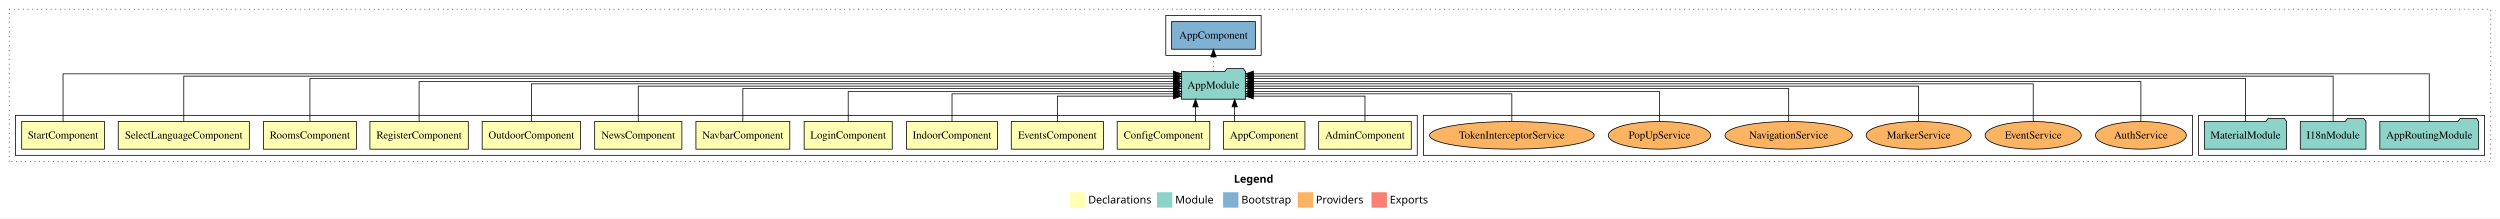
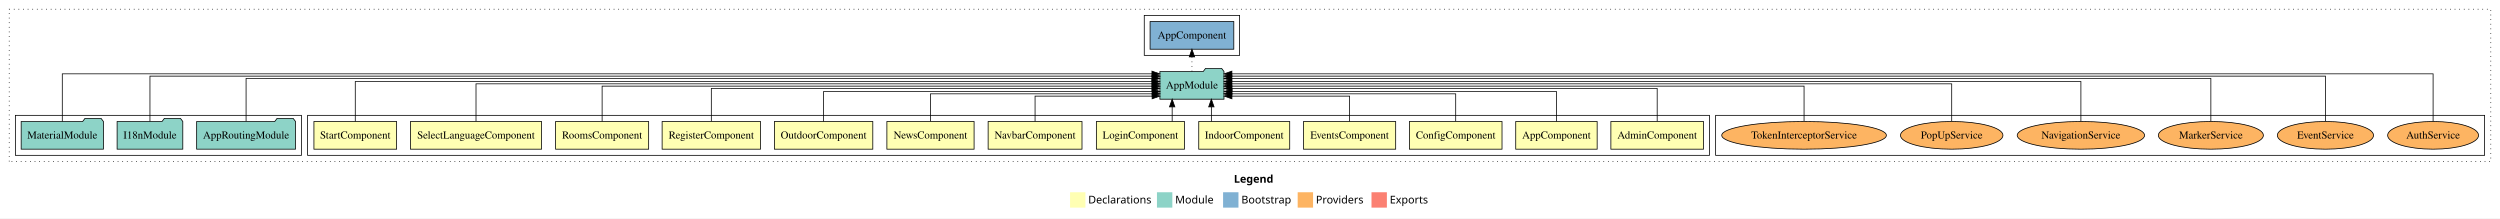
<svg xmlns="http://www.w3.org/2000/svg" width="3251pt" height="284pt" viewBox="0.00 0.00 3251.00 284.00">
  <g id="graph0" class="graph" transform="scale(1 1) rotate(0) translate(4 280)">
    <polygon fill="white" stroke="transparent" points="-4,4 -4,-280 3247,-280 3247,4 -4,4" />
    <text text-anchor="start" x="1600.51" y="-42.4" font-family="sans-serif" font-weight="bold" font-size="14.00">Legend</text>
    <polygon fill="#ffffb3" stroke="transparent" points="1387.5,-10 1387.5,-30 1407.5,-30 1407.5,-10 1387.5,-10" />
    <text text-anchor="start" x="1411.13" y="-15.4" font-family="sans-serif" font-size="14.00">  Declarations</text>
    <polygon fill="#8dd3c7" stroke="transparent" points="1500.5,-10 1500.5,-30 1520.5,-30 1520.5,-10 1500.5,-10" />
    <text text-anchor="start" x="1524.23" y="-15.4" font-family="sans-serif" font-size="14.00">  Module</text>
    <polygon fill="#80b1d3" stroke="transparent" points="1586.5,-10 1586.5,-30 1606.5,-30 1606.5,-10 1586.5,-10" />
    <text text-anchor="start" x="1610.28" y="-15.4" font-family="sans-serif" font-size="14.00">  Bootstrap</text>
    <polygon fill="#fdb462" stroke="transparent" points="1683.5,-10 1683.5,-30 1703.5,-30 1703.5,-10 1683.5,-10" />
    <text text-anchor="start" x="1707.17" y="-15.4" font-family="sans-serif" font-size="14.00">  Providers</text>
    <polygon fill="#fb8072" stroke="transparent" points="1779.5,-10 1779.5,-30 1799.5,-30 1799.5,-10 1779.5,-10" />
    <text text-anchor="start" x="1803.23" y="-15.4" font-family="sans-serif" font-size="14.00">  Exports</text>
    <g id="clust1" class="cluster">
      <polygon fill="none" stroke="black" stroke-dasharray="1,5" points="8,-70 8,-268 3235,-268 3235,-70 8,-70" />
    </g>
+     <g id="clust19" class="cluster">
+       <polygon fill="none" stroke="black" points="2227,-78 2227,-130 3227,-130 3227,-78 2227,-78" />
+     </g>
+     <g id="clust2" class="cluster">
+       <polygon fill="none" stroke="black" points="396,-78 396,-130 2219,-130 2219,-78 396,-78" />
+     </g>
+     <g id="clust16" class="cluster">
+       <polygon fill="none" stroke="black" points="16,-78 16,-130 388,-130 388,-78 16,-78" />
+     </g>
    <g id="clust18" class="cluster">
-       <polygon fill="none" stroke="black" points="1512,-208 1512,-260 1636,-260 1636,-208 1512,-208" />
-     </g>
-     <g id="clust16" class="cluster">
-       <polygon fill="none" stroke="black" points="2855,-78 2855,-130 3227,-130 3227,-78 2855,-78" />
-     </g>
-     <g id="clust19" class="cluster">
-       <polygon fill="none" stroke="black" points="1847,-78 1847,-130 2847,-130 2847,-78 1847,-78" />
-     </g>
-     <g id="clust2" class="cluster">
-       <polygon fill="none" stroke="black" points="16,-78 16,-130 1839,-130 1839,-78 16,-78" />
+       <polygon fill="none" stroke="black" points="1484,-208 1484,-260 1608,-260 1608,-208 1484,-208" />
    </g>
    <g id="node1" class="node">
-       <polygon fill="#ffffb3" stroke="black" points="1831.22,-122 1710.78,-122 1710.78,-86 1831.22,-86 1831.22,-122" />
-       <text text-anchor="middle" x="1771" y="-99.8" font-family="Times,serif" font-size="14.00">AdminComponent</text>
+       <polygon fill="#ffffb3" stroke="black" points="2211.22,-122 2090.78,-122 2090.78,-86 2211.22,-86 2211.22,-122" />
+       <text text-anchor="middle" x="2151" y="-99.8" font-family="Times,serif" font-size="14.00">AdminComponent</text>
    </g>
    <g id="node14" class="node">
-       <polygon fill="#8dd3c7" stroke="black" points="1615.66,-187 1612.66,-191 1591.66,-191 1588.66,-187 1532.34,-187 1532.34,-151 1615.66,-151 1615.66,-187" />
-       <text text-anchor="middle" x="1574" y="-164.8" font-family="Times,serif" font-size="14.00">AppModule</text>
+       <polygon fill="#8dd3c7" stroke="black" points="1587.66,-187 1584.66,-191 1563.66,-191 1560.66,-187 1504.34,-187 1504.34,-151 1587.66,-151 1587.66,-187" />
+       <text text-anchor="middle" x="1546" y="-164.8" font-family="Times,serif" font-size="14.00">AppModule</text>
    </g>
    <g id="edge1" class="edge">
-       <path fill="none" stroke="black" d="M1771,-122.12C1771,-136.78 1771,-155 1771,-155 1771,-155 1625.78,-155 1625.78,-155" />
-       <polygon fill="black" stroke="black" points="1625.78,-151.5 1615.78,-155 1625.78,-158.5 1625.78,-151.5" />
+       <path fill="none" stroke="black" d="M2151,-122.3C2151,-140.27 2151,-165 2151,-165 2151,-165 1598.06,-165 1598.06,-165" />
+       <polygon fill="black" stroke="black" points="1598.06,-161.5 1588.06,-165 1598.06,-168.5 1598.06,-161.5" />
    </g>
    <g id="node2" class="node">
-       <polygon fill="#ffffb3" stroke="black" points="1692.94,-122 1587.06,-122 1587.06,-86 1692.94,-86 1692.94,-122" />
-       <text text-anchor="middle" x="1640" y="-99.8" font-family="Times,serif" font-size="14.00">AppComponent</text>
+       <polygon fill="#ffffb3" stroke="black" points="2072.94,-122 1967.06,-122 1967.06,-86 2072.94,-86 2072.94,-122" />
+       <text text-anchor="middle" x="2020" y="-99.8" font-family="Times,serif" font-size="14.00">AppComponent</text>
    </g>
    <g id="edge2" class="edge">
-       <path fill="none" stroke="black" d="M1601.55,-122.11C1601.55,-122.11 1601.55,-140.99 1601.55,-140.99" />
-       <polygon fill="black" stroke="black" points="1598.05,-140.99 1601.55,-150.99 1605.05,-140.99 1598.05,-140.99" />
+       <path fill="none" stroke="black" d="M2020,-122.04C2020,-138.73 2020,-161 2020,-161 2020,-161 1598.06,-161 1598.06,-161" />
+       <polygon fill="black" stroke="black" points="1598.06,-157.5 1588.06,-161 1598.06,-164.5 1598.06,-157.5" />
    </g>
    <g id="node3" class="node">
-       <polygon fill="#ffffb3" stroke="black" points="1569.22,-122 1448.78,-122 1448.78,-86 1569.22,-86 1569.22,-122" />
-       <text text-anchor="middle" x="1509" y="-99.8" font-family="Times,serif" font-size="14.00">ConfigComponent</text>
+       <polygon fill="#ffffb3" stroke="black" points="1949.22,-122 1828.78,-122 1828.78,-86 1949.22,-86 1949.22,-122" />
+       <text text-anchor="middle" x="1889" y="-99.8" font-family="Times,serif" font-size="14.00">ConfigComponent</text>
    </g>
    <g id="edge3" class="edge">
-       <path fill="none" stroke="black" d="M1550.64,-122.11C1550.64,-122.11 1550.64,-140.99 1550.64,-140.99" />
-       <polygon fill="black" stroke="black" points="1547.14,-140.99 1550.64,-150.99 1554.14,-140.99 1547.14,-140.99" />
+       <path fill="none" stroke="black" d="M1889,-122.28C1889,-137.95 1889,-158 1889,-158 1889,-158 1597.72,-158 1597.72,-158" />
+       <polygon fill="black" stroke="black" points="1597.72,-154.5 1587.72,-158 1597.72,-161.5 1597.72,-154.5" />
    </g>
    <g id="node4" class="node">
-       <polygon fill="#ffffb3" stroke="black" points="1430.94,-122 1311.06,-122 1311.06,-86 1430.94,-86 1430.94,-122" />
-       <text text-anchor="middle" x="1371" y="-99.8" font-family="Times,serif" font-size="14.00">EventsComponent</text>
+       <polygon fill="#ffffb3" stroke="black" points="1810.94,-122 1691.06,-122 1691.06,-86 1810.94,-86 1810.94,-122" />
+       <text text-anchor="middle" x="1751" y="-99.8" font-family="Times,serif" font-size="14.00">EventsComponent</text>
    </g>
    <g id="edge4" class="edge">
-       <path fill="none" stroke="black" d="M1371,-122.12C1371,-136.78 1371,-155 1371,-155 1371,-155 1521.94,-155 1521.94,-155" />
-       <polygon fill="black" stroke="black" points="1521.94,-158.5 1531.94,-155 1521.94,-151.5 1521.94,-158.5" />
+       <path fill="none" stroke="black" d="M1751,-122.12C1751,-136.78 1751,-155 1751,-155 1751,-155 1597.98,-155 1597.98,-155" />
+       <polygon fill="black" stroke="black" points="1597.98,-151.5 1587.98,-155 1597.98,-158.5 1597.98,-151.5" />
    </g>
    <g id="node5" class="node">
-       <polygon fill="#ffffb3" stroke="black" points="1293.15,-122 1174.85,-122 1174.85,-86 1293.15,-86 1293.15,-122" />
-       <text text-anchor="middle" x="1234" y="-99.8" font-family="Times,serif" font-size="14.00">IndoorComponent</text>
+       <polygon fill="#ffffb3" stroke="black" points="1673.15,-122 1554.85,-122 1554.85,-86 1673.15,-86 1673.15,-122" />
+       <text text-anchor="middle" x="1614" y="-99.8" font-family="Times,serif" font-size="14.00">IndoorComponent</text>
    </g>
    <g id="edge5" class="edge">
-       <path fill="none" stroke="black" d="M1234,-122.28C1234,-137.95 1234,-158 1234,-158 1234,-158 1522.31,-158 1522.31,-158" />
-       <polygon fill="black" stroke="black" points="1522.31,-161.5 1532.31,-158 1522.31,-154.5 1522.31,-161.5" />
+       <path fill="none" stroke="black" d="M1571.25,-122.11C1571.25,-122.11 1571.25,-140.99 1571.25,-140.99" />
+       <polygon fill="black" stroke="black" points="1567.75,-140.99 1571.25,-150.99 1574.75,-140.99 1567.75,-140.99" />
    </g>
    <g id="node6" class="node">
-       <polygon fill="#ffffb3" stroke="black" points="1156.28,-122 1041.72,-122 1041.72,-86 1156.28,-86 1156.28,-122" />
-       <text text-anchor="middle" x="1099" y="-99.8" font-family="Times,serif" font-size="14.00">LoginComponent</text>
+       <polygon fill="#ffffb3" stroke="black" points="1536.28,-122 1421.72,-122 1421.72,-86 1536.28,-86 1536.28,-122" />
+       <text text-anchor="middle" x="1479" y="-99.8" font-family="Times,serif" font-size="14.00">LoginComponent</text>
    </g>
    <g id="edge6" class="edge">
-       <path fill="none" stroke="black" d="M1099,-122.04C1099,-138.73 1099,-161 1099,-161 1099,-161 1522.26,-161 1522.26,-161" />
-       <polygon fill="black" stroke="black" points="1522.26,-164.5 1532.26,-161 1522.26,-157.5 1522.26,-164.5" />
+       <path fill="none" stroke="black" d="M1520.28,-122.11C1520.28,-122.11 1520.28,-140.99 1520.28,-140.99" />
+       <polygon fill="black" stroke="black" points="1516.78,-140.99 1520.28,-150.99 1523.78,-140.99 1516.78,-140.99" />
    </g>
    <g id="node7" class="node">
-       <polygon fill="#ffffb3" stroke="black" points="1023.03,-122 900.97,-122 900.97,-86 1023.03,-86 1023.03,-122" />
-       <text text-anchor="middle" x="962" y="-99.8" font-family="Times,serif" font-size="14.00">NavbarComponent</text>
+       <polygon fill="#ffffb3" stroke="black" points="1403.03,-122 1280.97,-122 1280.97,-86 1403.03,-86 1403.03,-122" />
+       <text text-anchor="middle" x="1342" y="-99.8" font-family="Times,serif" font-size="14.00">NavbarComponent</text>
    </g>
    <g id="edge7" class="edge">
-       <path fill="none" stroke="black" d="M962,-122.3C962,-140.27 962,-165 962,-165 962,-165 1521.93,-165 1521.93,-165" />
-       <polygon fill="black" stroke="black" points="1521.93,-168.5 1531.93,-165 1521.93,-161.5 1521.93,-168.5" />
+       <path fill="none" stroke="black" d="M1342,-122.12C1342,-136.78 1342,-155 1342,-155 1342,-155 1494.23,-155 1494.23,-155" />
+       <polygon fill="black" stroke="black" points="1494.23,-158.5 1504.23,-155 1494.23,-151.5 1494.23,-158.5" />
    </g>
    <g id="node8" class="node">
-       <polygon fill="#ffffb3" stroke="black" points="882.7,-122 769.3,-122 769.3,-86 882.7,-86 882.7,-122" />
-       <text text-anchor="middle" x="826" y="-99.8" font-family="Times,serif" font-size="14.00">NewsComponent</text>
+       <polygon fill="#ffffb3" stroke="black" points="1262.7,-122 1149.3,-122 1149.3,-86 1262.7,-86 1262.7,-122" />
+       <text text-anchor="middle" x="1206" y="-99.8" font-family="Times,serif" font-size="14.00">NewsComponent</text>
    </g>
    <g id="edge8" class="edge">
-       <path fill="none" stroke="black" d="M826,-122.17C826,-141.09 826,-168 826,-168 826,-168 1522.18,-168 1522.18,-168" />
-       <polygon fill="black" stroke="black" points="1522.18,-171.5 1532.18,-168 1522.18,-164.5 1522.18,-171.5" />
+       <path fill="none" stroke="black" d="M1206,-122.28C1206,-137.95 1206,-158 1206,-158 1206,-158 1494.31,-158 1494.31,-158" />
+       <polygon fill="black" stroke="black" points="1494.31,-161.5 1504.31,-158 1494.31,-154.5 1494.31,-161.5" />
    </g>
    <g id="node9" class="node">
-       <polygon fill="#ffffb3" stroke="black" points="750.99,-122 623.01,-122 623.01,-86 750.99,-86 750.99,-122" />
-       <text text-anchor="middle" x="687" y="-99.8" font-family="Times,serif" font-size="14.00">OutdoorComponent</text>
+       <polygon fill="#ffffb3" stroke="black" points="1130.99,-122 1003.01,-122 1003.01,-86 1130.99,-86 1130.99,-122" />
+       <text text-anchor="middle" x="1067" y="-99.8" font-family="Times,serif" font-size="14.00">OutdoorComponent</text>
    </g>
    <g id="edge9" class="edge">
-       <path fill="none" stroke="black" d="M687,-122.31C687,-142.15 687,-171 687,-171 687,-171 1522.11,-171 1522.11,-171" />
-       <polygon fill="black" stroke="black" points="1522.11,-174.5 1532.11,-171 1522.11,-167.5 1522.11,-174.5" />
+       <path fill="none" stroke="black" d="M1067,-122.04C1067,-138.73 1067,-161 1067,-161 1067,-161 1494.33,-161 1494.33,-161" />
+       <polygon fill="black" stroke="black" points="1494.33,-164.5 1504.33,-161 1494.33,-157.5 1494.33,-164.5" />
    </g>
    <g id="node10" class="node">
-       <polygon fill="#ffffb3" stroke="black" points="604.98,-122 477.02,-122 477.02,-86 604.98,-86 604.98,-122" />
-       <text text-anchor="middle" x="541" y="-99.8" font-family="Times,serif" font-size="14.00">RegisterComponent</text>
+       <polygon fill="#ffffb3" stroke="black" points="984.98,-122 857.02,-122 857.02,-86 984.98,-86 984.98,-122" />
+       <text text-anchor="middle" x="921" y="-99.8" font-family="Times,serif" font-size="14.00">RegisterComponent</text>
    </g>
    <g id="edge10" class="edge">
-       <path fill="none" stroke="black" d="M541,-122.03C541,-142.77 541,-174 541,-174 541,-174 1522.23,-174 1522.23,-174" />
-       <polygon fill="black" stroke="black" points="1522.23,-177.5 1532.23,-174 1522.23,-170.5 1522.23,-177.5" />
+       <path fill="none" stroke="black" d="M921,-122.3C921,-140.27 921,-165 921,-165 921,-165 1494.02,-165 1494.02,-165" />
+       <polygon fill="black" stroke="black" points="1494.02,-168.5 1504.02,-165 1494.02,-161.5 1494.02,-168.5" />
    </g>
    <g id="node11" class="node">
-       <polygon fill="#ffffb3" stroke="black" points="459.5,-122 338.5,-122 338.5,-86 459.5,-86 459.5,-122" />
-       <text text-anchor="middle" x="399" y="-99.8" font-family="Times,serif" font-size="14.00">RoomsComponent</text>
+       <polygon fill="#ffffb3" stroke="black" points="839.5,-122 718.5,-122 718.5,-86 839.5,-86 839.5,-122" />
+       <text text-anchor="middle" x="779" y="-99.8" font-family="Times,serif" font-size="14.00">RoomsComponent</text>
    </g>
    <g id="edge11" class="edge">
-       <path fill="none" stroke="black" d="M399,-122.29C399,-144.21 399,-178 399,-178 399,-178 1522.18,-178 1522.18,-178" />
-       <polygon fill="black" stroke="black" points="1522.18,-181.5 1532.18,-178 1522.18,-174.5 1522.18,-181.5" />
+       <path fill="none" stroke="black" d="M779,-122.17C779,-141.09 779,-168 779,-168 779,-168 1494.22,-168 1494.22,-168" />
+       <polygon fill="black" stroke="black" points="1494.22,-171.5 1504.22,-168 1494.22,-164.5 1494.22,-171.5" />
    </g>
    <g id="node12" class="node">
-       <polygon fill="#ffffb3" stroke="black" points="320.24,-122 149.76,-122 149.76,-86 320.24,-86 320.24,-122" />
-       <text text-anchor="middle" x="235" y="-99.8" font-family="Times,serif" font-size="14.00">SelectLanguageComponent</text>
+       <polygon fill="#ffffb3" stroke="black" points="700.24,-122 529.76,-122 529.76,-86 700.24,-86 700.24,-122" />
+       <text text-anchor="middle" x="615" y="-99.8" font-family="Times,serif" font-size="14.00">SelectLanguageComponent</text>
    </g>
    <g id="edge12" class="edge">
-       <path fill="none" stroke="black" d="M235,-122.25C235,-145.02 235,-181 235,-181 235,-181 1522.09,-181 1522.09,-181" />
-       <polygon fill="black" stroke="black" points="1522.09,-184.5 1532.09,-181 1522.09,-177.5 1522.09,-184.5" />
+       <path fill="none" stroke="black" d="M615,-122.31C615,-142.15 615,-171 615,-171 615,-171 1494.19,-171 1494.19,-171" />
+       <polygon fill="black" stroke="black" points="1494.19,-174.5 1504.19,-171 1494.19,-167.5 1494.19,-174.5" />
    </g>
    <g id="node13" class="node">
-       <polygon fill="#ffffb3" stroke="black" points="131.77,-122 24.23,-122 24.23,-86 131.77,-86 131.77,-122" />
-       <text text-anchor="middle" x="78" y="-99.8" font-family="Times,serif" font-size="14.00">StartComponent</text>
+       <polygon fill="#ffffb3" stroke="black" points="511.77,-122 404.23,-122 404.23,-86 511.77,-86 511.77,-122" />
+       <text text-anchor="middle" x="458" y="-99.8" font-family="Times,serif" font-size="14.00">StartComponent</text>
    </g>
    <g id="edge13" class="edge">
-       <path fill="none" stroke="black" d="M78,-122.15C78,-145.76 78,-184 78,-184 78,-184 1522.03,-184 1522.03,-184" />
-       <polygon fill="black" stroke="black" points="1522.03,-187.5 1532.03,-184 1522.03,-180.5 1522.03,-187.5" />
+       <path fill="none" stroke="black" d="M458,-122.03C458,-142.77 458,-174 458,-174 458,-174 1494.02,-174 1494.02,-174" />
+       <polygon fill="black" stroke="black" points="1494.02,-177.5 1504.02,-174 1494.02,-170.5 1494.02,-177.5" />
    </g>
    <g id="node18" class="node">
-       <polygon fill="#80b1d3" stroke="black" points="1628.44,-252 1519.56,-252 1519.56,-216 1628.44,-216 1628.44,-252" />
-       <text text-anchor="middle" x="1574" y="-229.8" font-family="Times,serif" font-size="14.00">AppComponent </text>
+       <polygon fill="#80b1d3" stroke="black" points="1600.44,-252 1491.56,-252 1491.56,-216 1600.44,-216 1600.44,-252" />
+       <text text-anchor="middle" x="1546" y="-229.8" font-family="Times,serif" font-size="14.00">AppComponent </text>
    </g>
    <g id="edge17" class="edge">
-       <path fill="none" stroke="black" stroke-dasharray="1,5" d="M1574,-187.11C1574,-187.11 1574,-205.99 1574,-205.99" />
-       <polygon fill="black" stroke="black" points="1570.5,-205.99 1574,-215.99 1577.5,-205.99 1570.5,-205.99" />
+       <path fill="none" stroke="black" stroke-dasharray="1,5" d="M1546,-187.11C1546,-187.11 1546,-205.99 1546,-205.99" />
+       <polygon fill="black" stroke="black" points="1542.5,-205.99 1546,-215.99 1549.5,-205.99 1542.5,-205.99" />
    </g>
    <g id="node15" class="node">
-       <polygon fill="#8dd3c7" stroke="black" points="3219.27,-122 3216.27,-126 3195.27,-126 3192.27,-122 3090.73,-122 3090.73,-86 3219.27,-86 3219.27,-122" />
-       <text text-anchor="middle" x="3155" y="-99.8" font-family="Times,serif" font-size="14.00">AppRoutingModule</text>
+       <polygon fill="#8dd3c7" stroke="black" points="380.27,-122 377.27,-126 356.27,-126 353.27,-122 251.73,-122 251.73,-86 380.27,-86 380.27,-122" />
+       <text text-anchor="middle" x="316" y="-99.8" font-family="Times,serif" font-size="14.00">AppRoutingModule</text>
    </g>
    <g id="edge14" class="edge">
-       <path fill="none" stroke="black" d="M3155,-122.15C3155,-145.76 3155,-184 3155,-184 3155,-184 1625.88,-184 1625.88,-184" />
-       <polygon fill="black" stroke="black" points="1625.88,-180.5 1615.88,-184 1625.88,-187.5 1625.88,-180.5" />
+       <path fill="none" stroke="black" d="M316,-122.29C316,-144.21 316,-178 316,-178 316,-178 1494.02,-178 1494.02,-178" />
+       <polygon fill="black" stroke="black" points="1494.02,-181.5 1504.02,-178 1494.02,-174.5 1494.02,-181.5" />
    </g>
    <g id="node16" class="node">
-       <polygon fill="#8dd3c7" stroke="black" points="3072.71,-122 3069.71,-126 3048.71,-126 3045.71,-122 2987.29,-122 2987.29,-86 3072.71,-86 3072.71,-122" />
-       <text text-anchor="middle" x="3030" y="-99.8" font-family="Times,serif" font-size="14.00">I18nModule</text>
+       <polygon fill="#8dd3c7" stroke="black" points="233.71,-122 230.71,-126 209.71,-126 206.71,-122 148.29,-122 148.29,-86 233.71,-86 233.71,-122" />
+       <text text-anchor="middle" x="191" y="-99.8" font-family="Times,serif" font-size="14.00">I18nModule</text>
    </g>
    <g id="edge15" class="edge">
-       <path fill="none" stroke="black" d="M3030,-122.25C3030,-145.02 3030,-181 3030,-181 3030,-181 1626.01,-181 1626.01,-181" />
-       <polygon fill="black" stroke="black" points="1626.01,-177.5 1616.01,-181 1626,-184.5 1626.01,-177.5" />
+       <path fill="none" stroke="black" d="M191,-122.25C191,-145.02 191,-181 191,-181 191,-181 1494.34,-181 1494.34,-181" />
+       <polygon fill="black" stroke="black" points="1494.34,-184.5 1504.34,-181 1494.34,-177.5 1494.34,-184.5" />
    </g>
    <g id="node17" class="node">
-       <polygon fill="#8dd3c7" stroke="black" points="2969.47,-122 2966.47,-126 2945.47,-126 2942.47,-122 2862.53,-122 2862.53,-86 2969.47,-86 2969.47,-122" />
-       <text text-anchor="middle" x="2916" y="-99.8" font-family="Times,serif" font-size="14.00">MaterialModule</text>
+       <polygon fill="#8dd3c7" stroke="black" points="130.47,-122 127.47,-126 106.47,-126 103.47,-122 23.53,-122 23.53,-86 130.47,-86 130.47,-122" />
+       <text text-anchor="middle" x="77" y="-99.8" font-family="Times,serif" font-size="14.00">MaterialModule</text>
    </g>
    <g id="edge16" class="edge">
-       <path fill="none" stroke="black" d="M2916,-122.29C2916,-144.21 2916,-178 2916,-178 2916,-178 1626.01,-178 1626.01,-178" />
-       <polygon fill="black" stroke="black" points="1626.01,-174.5 1616.01,-178 1626.01,-181.5 1626.01,-174.5" />
+       <path fill="none" stroke="black" d="M77,-122.15C77,-145.76 77,-184 77,-184 77,-184 1494.01,-184 1494.01,-184" />
+       <polygon fill="black" stroke="black" points="1494.01,-187.5 1504.01,-184 1494.01,-180.5 1494.01,-187.5" />
    </g>
    <g id="node19" class="node">
-       <ellipse fill="#fdb462" stroke="black" cx="2780" cy="-104" rx="59.11" ry="18" />
-       <text text-anchor="middle" x="2780" y="-99.8" font-family="Times,serif" font-size="14.00">AuthService</text>
+       <ellipse fill="#fdb462" stroke="black" cx="3160" cy="-104" rx="59.11" ry="18" />
+       <text text-anchor="middle" x="3160" y="-99.8" font-family="Times,serif" font-size="14.00">AuthService</text>
    </g>
    <g id="edge18" class="edge">
-       <path fill="none" stroke="black" d="M2780,-122.03C2780,-142.77 2780,-174 2780,-174 2780,-174 1625.86,-174 1625.86,-174" />
-       <polygon fill="black" stroke="black" points="1625.86,-170.5 1615.86,-174 1625.86,-177.5 1625.86,-170.5" />
+       <path fill="none" stroke="black" d="M3160,-122.15C3160,-145.76 3160,-184 3160,-184 3160,-184 1597.93,-184 1597.93,-184" />
+       <polygon fill="black" stroke="black" points="1597.93,-180.5 1587.93,-184 1597.93,-187.5 1597.93,-180.5" />
    </g>
    <g id="node20" class="node">
-       <ellipse fill="#fdb462" stroke="black" cx="2640" cy="-104" rx="62.54" ry="18" />
-       <text text-anchor="middle" x="2640" y="-99.8" font-family="Times,serif" font-size="14.00">EventService</text>
+       <ellipse fill="#fdb462" stroke="black" cx="3020" cy="-104" rx="62.54" ry="18" />
+       <text text-anchor="middle" x="3020" y="-99.8" font-family="Times,serif" font-size="14.00">EventService</text>
    </g>
    <g id="edge19" class="edge">
-       <path fill="none" stroke="black" d="M2640,-122.31C2640,-142.15 2640,-171 2640,-171 2640,-171 1625.79,-171 1625.79,-171" />
-       <polygon fill="black" stroke="black" points="1625.79,-167.5 1615.79,-171 1625.79,-174.5 1625.79,-167.5" />
+       <path fill="none" stroke="black" d="M3020,-122.25C3020,-145.02 3020,-181 3020,-181 3020,-181 1597.74,-181 1597.74,-181" />
+       <polygon fill="black" stroke="black" points="1597.74,-177.5 1587.74,-181 1597.74,-184.5 1597.74,-177.5" />
    </g>
    <g id="node21" class="node">
-       <ellipse fill="#fdb462" stroke="black" cx="2491" cy="-104" rx="68.32" ry="18" />
-       <text text-anchor="middle" x="2491" y="-99.8" font-family="Times,serif" font-size="14.00">MarkerService</text>
+       <ellipse fill="#fdb462" stroke="black" cx="2871" cy="-104" rx="68.32" ry="18" />
+       <text text-anchor="middle" x="2871" y="-99.8" font-family="Times,serif" font-size="14.00">MarkerService</text>
    </g>
    <g id="edge20" class="edge">
-       <path fill="none" stroke="black" d="M2491,-122.17C2491,-141.09 2491,-168 2491,-168 2491,-168 1625.78,-168 1625.78,-168" />
-       <polygon fill="black" stroke="black" points="1625.78,-164.5 1615.78,-168 1625.78,-171.5 1625.78,-164.5" />
+       <path fill="none" stroke="black" d="M2871,-122.29C2871,-144.21 2871,-178 2871,-178 2871,-178 1597.84,-178 1597.84,-178" />
+       <polygon fill="black" stroke="black" points="1597.84,-174.5 1587.84,-178 1597.84,-181.5 1597.84,-174.5" />
    </g>
    <g id="node22" class="node">
-       <ellipse fill="#fdb462" stroke="black" cx="2322" cy="-104" rx="82.8" ry="18" />
-       <text text-anchor="middle" x="2322" y="-99.8" font-family="Times,serif" font-size="14.00">NavigationService</text>
+       <ellipse fill="#fdb462" stroke="black" cx="2702" cy="-104" rx="82.8" ry="18" />
+       <text text-anchor="middle" x="2702" y="-99.8" font-family="Times,serif" font-size="14.00">NavigationService</text>
    </g>
    <g id="edge21" class="edge">
-       <path fill="none" stroke="black" d="M2322,-122.3C2322,-140.27 2322,-165 2322,-165 2322,-165 1625.82,-165 1625.82,-165" />
-       <polygon fill="black" stroke="black" points="1625.82,-161.5 1615.82,-165 1625.82,-168.5 1625.82,-161.5" />
+       <path fill="none" stroke="black" d="M2702,-122.03C2702,-142.77 2702,-174 2702,-174 2702,-174 1597.83,-174 1597.83,-174" />
+       <polygon fill="black" stroke="black" points="1597.83,-170.5 1587.83,-174 1597.83,-177.5 1597.83,-170.5" />
    </g>
    <g id="node23" class="node">
-       <ellipse fill="#fdb462" stroke="black" cx="2154" cy="-104" rx="66.63" ry="18" />
-       <text text-anchor="middle" x="2154" y="-99.8" font-family="Times,serif" font-size="14.00">PopUpService</text>
+       <ellipse fill="#fdb462" stroke="black" cx="2534" cy="-104" rx="66.63" ry="18" />
+       <text text-anchor="middle" x="2534" y="-99.8" font-family="Times,serif" font-size="14.00">PopUpService</text>
    </g>
    <g id="edge22" class="edge">
-       <path fill="none" stroke="black" d="M2154,-122.04C2154,-138.73 2154,-161 2154,-161 2154,-161 1625.71,-161 1625.71,-161" />
-       <polygon fill="black" stroke="black" points="1625.71,-157.5 1615.71,-161 1625.71,-164.5 1625.71,-157.5" />
+       <path fill="none" stroke="black" d="M2534,-122.31C2534,-142.15 2534,-171 2534,-171 2534,-171 1597.82,-171 1597.82,-171" />
+       <polygon fill="black" stroke="black" points="1597.82,-167.5 1587.82,-171 1597.82,-174.5 1597.82,-167.5" />
    </g>
    <g id="node24" class="node">
-       <ellipse fill="#fdb462" stroke="black" cx="1962" cy="-104" rx="107.04" ry="18" />
-       <text text-anchor="middle" x="1962" y="-99.8" font-family="Times,serif" font-size="14.00">TokenInterceptorService</text>
+       <ellipse fill="#fdb462" stroke="black" cx="2342" cy="-104" rx="107.04" ry="18" />
+       <text text-anchor="middle" x="2342" y="-99.8" font-family="Times,serif" font-size="14.00">TokenInterceptorService</text>
    </g>
    <g id="edge23" class="edge">
-       <path fill="none" stroke="black" d="M1962,-122.28C1962,-137.95 1962,-158 1962,-158 1962,-158 1625.89,-158 1625.89,-158" />
-       <polygon fill="black" stroke="black" points="1625.89,-154.5 1615.89,-158 1625.89,-161.5 1625.89,-154.5" />
+       <path fill="none" stroke="black" d="M2342,-122.17C2342,-141.09 2342,-168 2342,-168 2342,-168 1597.68,-168 1597.68,-168" />
+       <polygon fill="black" stroke="black" points="1597.68,-164.5 1587.68,-168 1597.68,-171.5 1597.68,-164.5" />
    </g>
  </g>
</svg>
